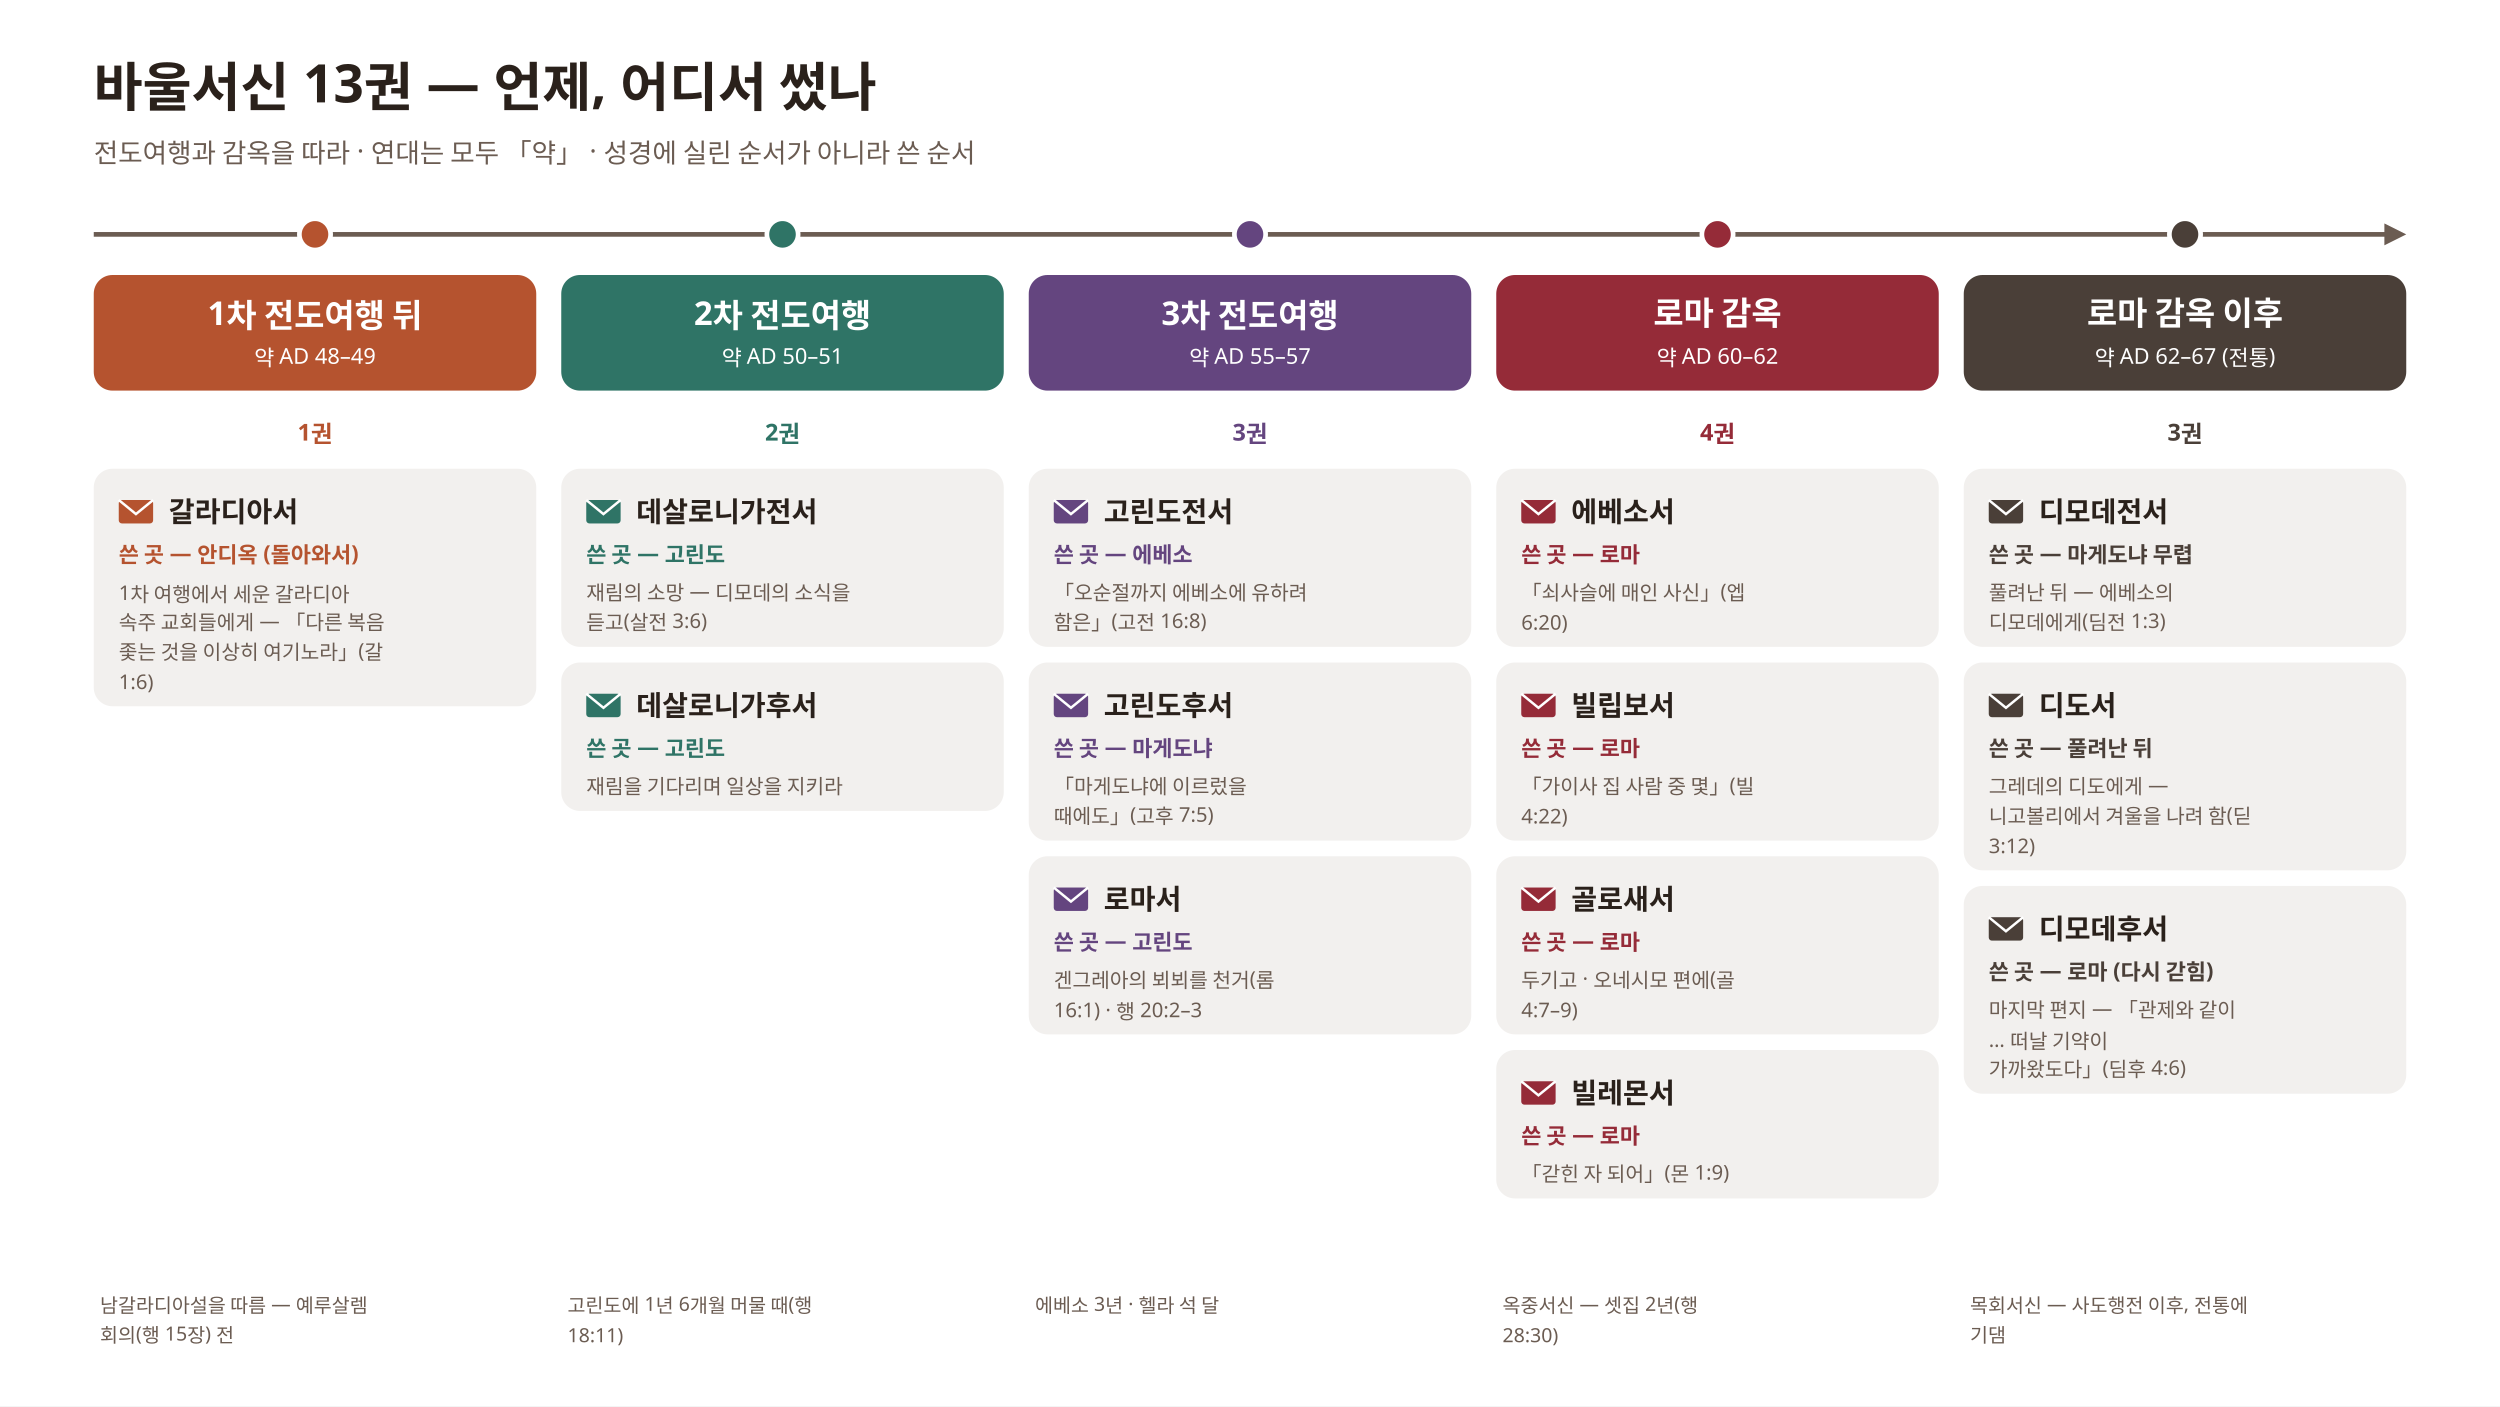
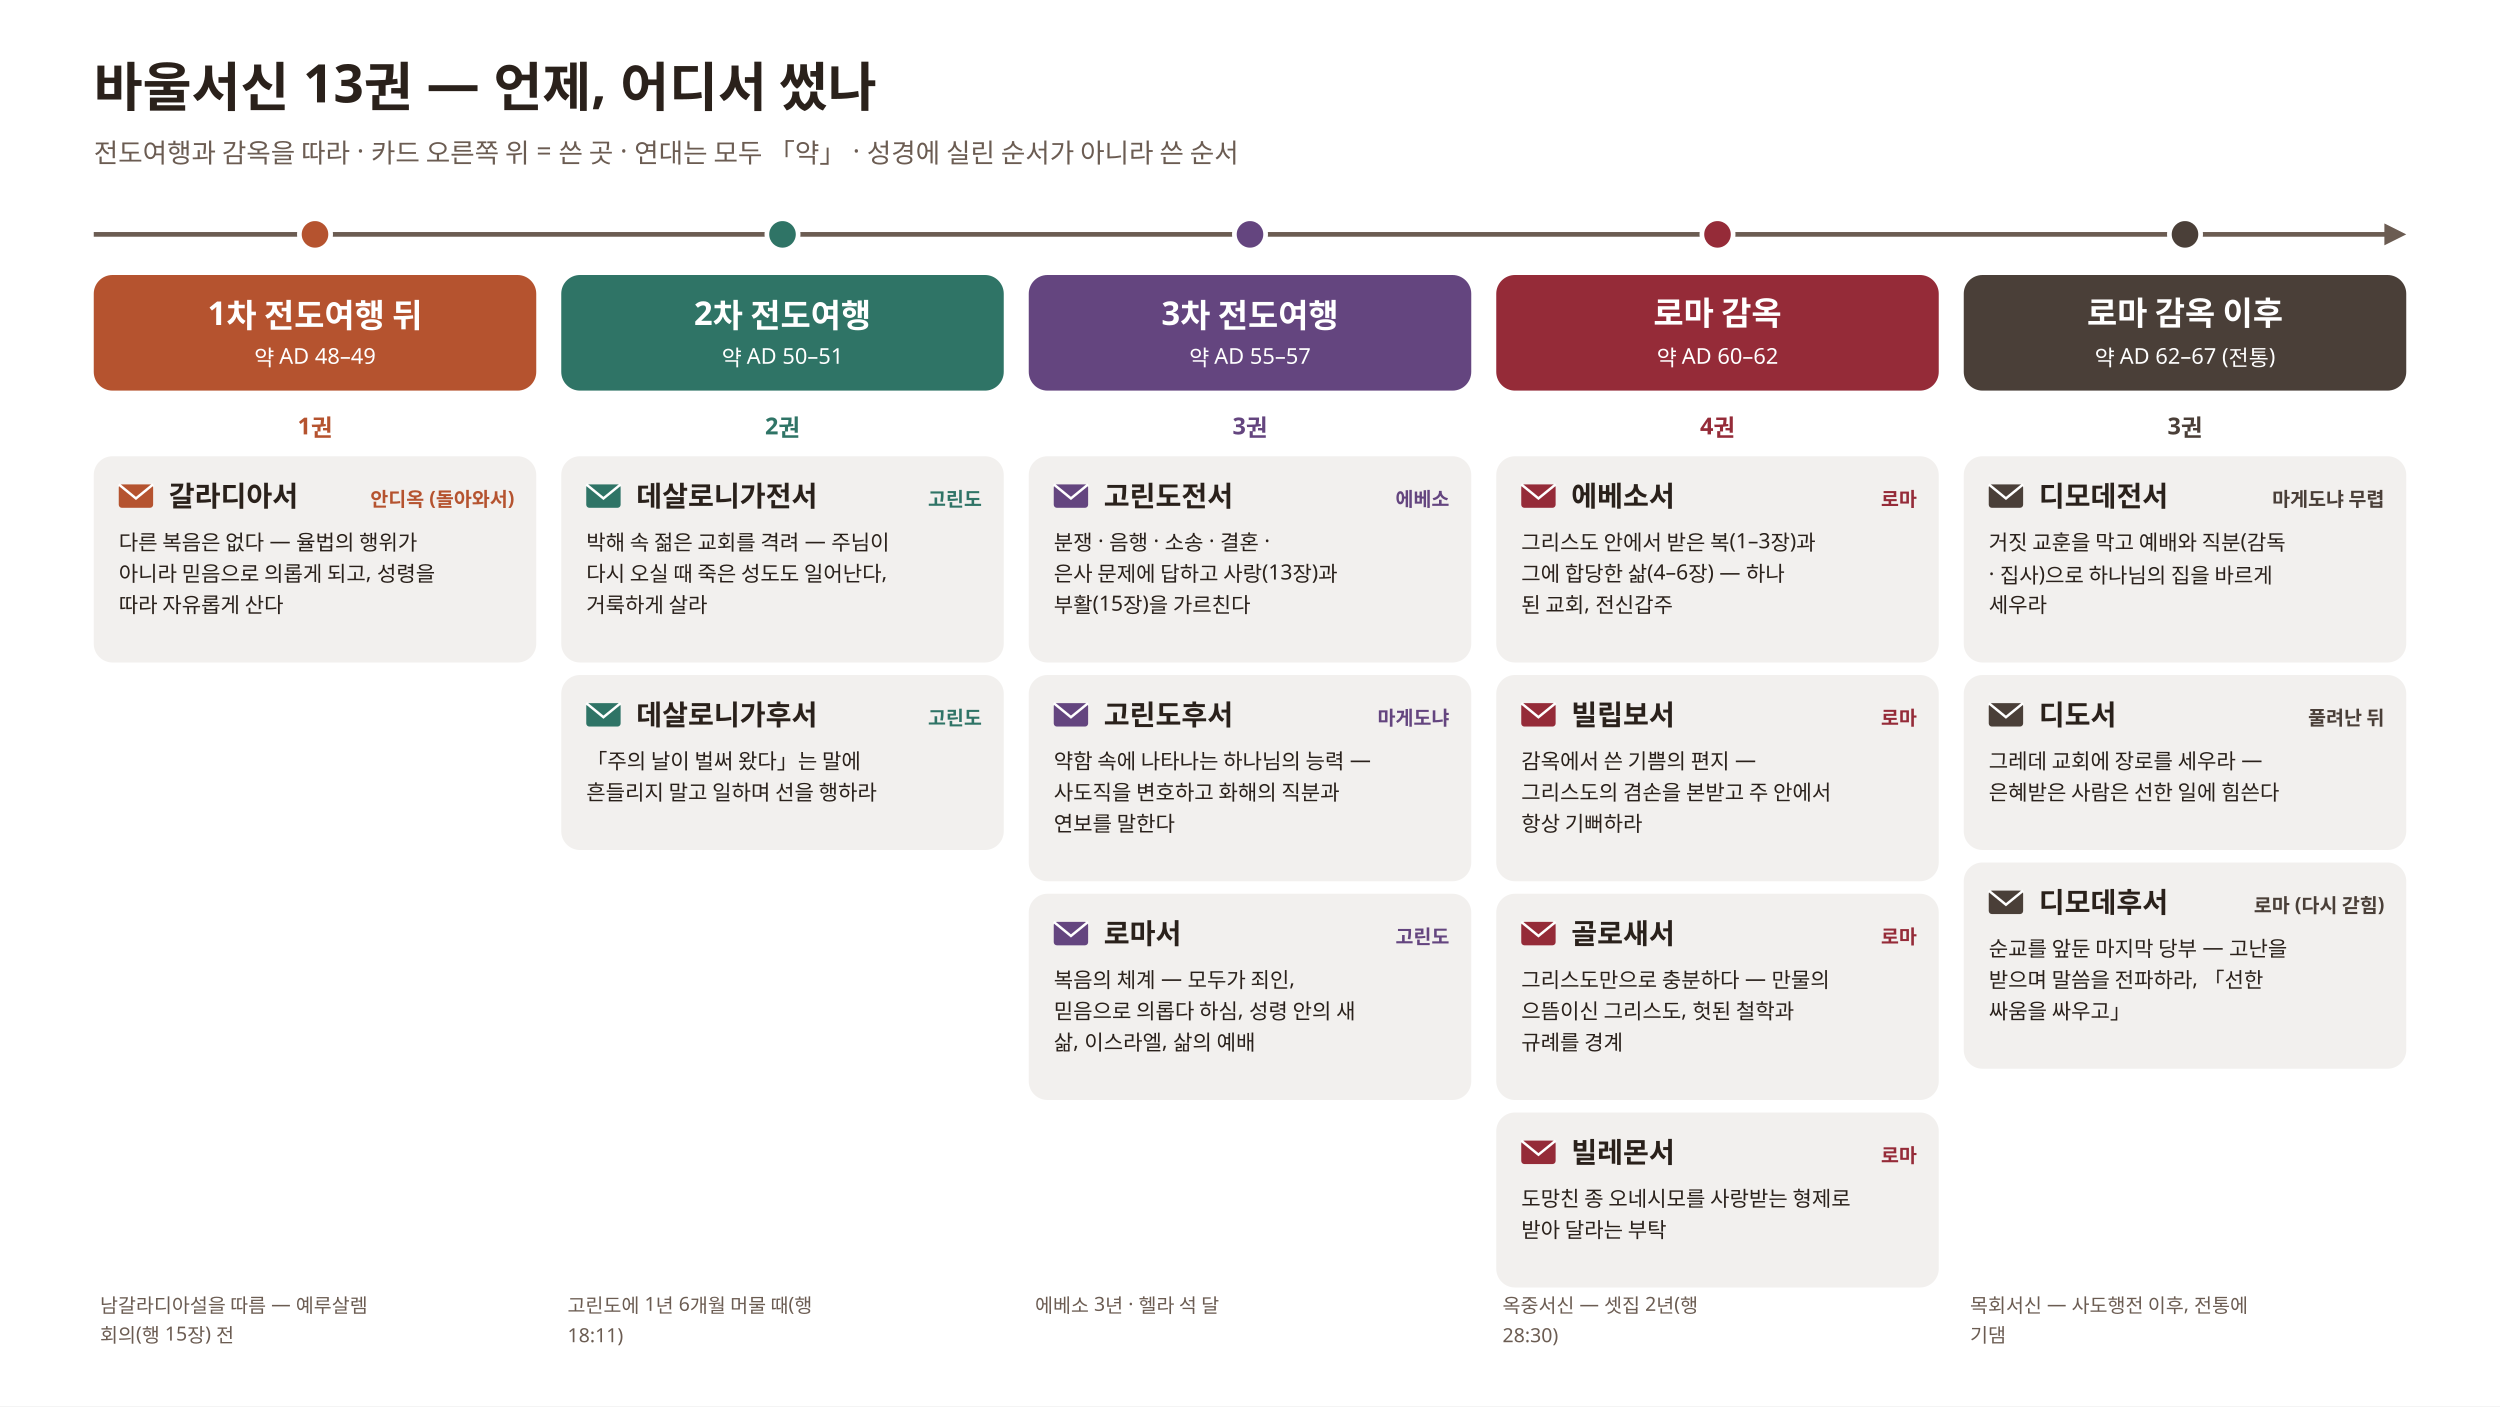
<svg xmlns="http://www.w3.org/2000/svg" width="1600" height="900" viewBox="0 0 1600 900" font-family="'Malgun Gothic','맑은 고딕','Noto Sans KR','WenQuanYi Zen Hei',sans-serif">
  <rect width="1600" height="900" fill="#FFFFFF" />
  <text x="60.0" y="68.0" font-size="34" fill="#2A211B" font-weight="700" text-anchor="start">바울서신 13권 — 언제, 어디서 썼나</text>
-   <text x="60.0" y="104.0" font-size="17" fill="#6B5C52" font-weight="400" text-anchor="start">전도여행과 감옥을 따라 · 연대는 모두 「약」 · 성경에 실린 순서가 아니라 쓴 순서</text>
+   <text x="60.0" y="104.0" font-size="17" fill="#6B5C52" font-weight="400" text-anchor="start">전도여행과 감옥을 따라 · 카드 오른쪽 위 = 쓴 곳 · 연대는 모두 「약」 · 성경에 실린 순서가 아니라 쓴 순서</text>
  <line x1="60" y1="150" x2="1528" y2="150" stroke="#6B5C52" stroke-width="3" />
  <path d="M1540,150 L1526,143 L1526,157 Z" fill="#6B5C52" />
  <circle cx="201.6" cy="150" r="10" fill="#B5532F" stroke="#FFFFFF" stroke-width="3" />
  <rect x="60.0" y="176" width="283.2" height="74" rx="12" fill="#B5532F" />
  <text x="201.6" y="208.0" font-size="21" fill="#FFFFFF" font-weight="700" text-anchor="middle">1차 전도여행 뒤</text>
  <text x="201.6" y="234.0" font-size="14" fill="#FFFFFF" font-weight="400" text-anchor="middle">약 AD 48–49</text>
-   <text x="201.6" y="282" font-size="15" fill="#B5532F" font-weight="700" text-anchor="middle">1권</text>
-   <rect x="60.0" y="300" width="283.2" height="152" rx="12" fill="#F2F0EE" />
-   <rect x="76.0" y="320" width="22" height="15" rx="2" fill="#B5532F" />
-   <path d="M76.0,320 L87.0,329 L98.0,320" fill="none" stroke="#FFFFFF" stroke-width="1.6" />
-   <text x="108.0" y="334.0" font-size="18" fill="#2A211B" font-weight="700" text-anchor="start">갈라디아서</text>
-   <text x="76.0" y="360.0" font-size="14" fill="#B5532F" font-weight="700" text-anchor="start">쓴 곳 — 안디옥 (돌아와서)</text>
-   <text x="76.0" y="384.0" font-size="13" fill="#6B5C52" font-weight="400" text-anchor="start">1차 여행에서 세운 갈라디아</text>
-   <text x="76.0" y="403.0" font-size="13" fill="#6B5C52" font-weight="400" text-anchor="start">속주 교회들에게 — 「다른 복음</text>
-   <text x="76.0" y="422.0" font-size="13" fill="#6B5C52" font-weight="400" text-anchor="start">좇는 것을 이상히 여기노라」(갈</text>
-   <text x="76.0" y="441.0" font-size="13" fill="#6B5C52" font-weight="400" text-anchor="start">1:6)</text>
+   <text x="201.6" y="278" font-size="15" fill="#B5532F" font-weight="700" text-anchor="middle">1권</text>
+   <rect x="60.0" y="292" width="283.2" height="132" rx="12" fill="#F2F0EE" />
+   <rect x="76.0" y="310" width="22" height="15" rx="2" fill="#B5532F" />
+   <path d="M76.0,310 L87.0,319 L98.0,310" fill="none" stroke="#FFFFFF" stroke-width="1.6" />
+   <text x="108.0" y="324.0" font-size="18" fill="#2A211B" font-weight="700" text-anchor="start">갈라디아서</text>
+   <text x="329.2" y="324.0" font-size="12.5" fill="#B5532F" font-weight="700" text-anchor="end">안디옥 (돌아와서)</text>
+   <text x="76.0" y="352.0" font-size="13.5" fill="#2A211B" font-weight="400" text-anchor="start">다른 복음은 없다 — 율법의 행위가</text>
+   <text x="76.0" y="372.0" font-size="13.5" fill="#2A211B" font-weight="400" text-anchor="start">아니라 믿음으로 의롭게 되고, 성령을</text>
+   <text x="76.0" y="392.0" font-size="13.5" fill="#2A211B" font-weight="400" text-anchor="start">따라 자유롭게 산다</text>
  <text x="64.0" y="840.0" font-size="12.5" fill="#6B5C52" font-weight="400" text-anchor="start">남갈라디아설을 따름 — 예루살렘</text>
  <text x="64.0" y="859.0" font-size="12.5" fill="#6B5C52" font-weight="400" text-anchor="start">회의(행 15장) 전</text>
  <circle cx="500.8" cy="150" r="10" fill="#2F7466" stroke="#FFFFFF" stroke-width="3" />
  <rect x="359.2" y="176" width="283.2" height="74" rx="12" fill="#2F7466" />
  <text x="500.8" y="208.0" font-size="21" fill="#FFFFFF" font-weight="700" text-anchor="middle">2차 전도여행</text>
  <text x="500.8" y="234.0" font-size="14" fill="#FFFFFF" font-weight="400" text-anchor="middle">약 AD 50–51</text>
-   <text x="500.8" y="282" font-size="15" fill="#2F7466" font-weight="700" text-anchor="middle">2권</text>
-   <rect x="359.2" y="300" width="283.2" height="114" rx="12" fill="#F2F0EE" />
-   <rect x="375.2" y="320" width="22" height="15" rx="2" fill="#2F7466" />
-   <path d="M375.2,320 L386.2,329 L397.2,320" fill="none" stroke="#FFFFFF" stroke-width="1.6" />
-   <text x="407.2" y="334.0" font-size="18" fill="#2A211B" font-weight="700" text-anchor="start">데살로니가전서</text>
-   <text x="375.2" y="360.0" font-size="14" fill="#2F7466" font-weight="700" text-anchor="start">쓴 곳 — 고린도</text>
-   <text x="375.2" y="384.0" font-size="13" fill="#6B5C52" font-weight="400" text-anchor="start">재림의 소망 — 디모데의 소식을</text>
-   <text x="375.2" y="403.0" font-size="13" fill="#6B5C52" font-weight="400" text-anchor="start">듣고(살전 3:6)</text>
-   <rect x="359.2" y="424" width="283.2" height="95" rx="12" fill="#F2F0EE" />
-   <rect x="375.2" y="444" width="22" height="15" rx="2" fill="#2F7466" />
-   <path d="M375.2,444 L386.2,453 L397.2,444" fill="none" stroke="#FFFFFF" stroke-width="1.6" />
-   <text x="407.2" y="458.0" font-size="18" fill="#2A211B" font-weight="700" text-anchor="start">데살로니가후서</text>
-   <text x="375.2" y="484.0" font-size="14" fill="#2F7466" font-weight="700" text-anchor="start">쓴 곳 — 고린도</text>
-   <text x="375.2" y="508.0" font-size="13" fill="#6B5C52" font-weight="400" text-anchor="start">재림을 기다리며 일상을 지키라</text>
+   <text x="500.8" y="278" font-size="15" fill="#2F7466" font-weight="700" text-anchor="middle">2권</text>
+   <rect x="359.2" y="292" width="283.2" height="132" rx="12" fill="#F2F0EE" />
+   <rect x="375.2" y="310" width="22" height="15" rx="2" fill="#2F7466" />
+   <path d="M375.2,310 L386.2,319 L397.2,310" fill="none" stroke="#FFFFFF" stroke-width="1.6" />
+   <text x="407.2" y="324.0" font-size="18" fill="#2A211B" font-weight="700" text-anchor="start">데살로니가전서</text>
+   <text x="628.4" y="324.0" font-size="12.5" fill="#2F7466" font-weight="700" text-anchor="end">고린도</text>
+   <text x="375.2" y="352.0" font-size="13.5" fill="#2A211B" font-weight="400" text-anchor="start">박해 속 젊은 교회를 격려 — 주님이</text>
+   <text x="375.2" y="372.0" font-size="13.5" fill="#2A211B" font-weight="400" text-anchor="start">다시 오실 때 죽은 성도도 일어난다,</text>
+   <text x="375.2" y="392.0" font-size="13.5" fill="#2A211B" font-weight="400" text-anchor="start">거룩하게 살라</text>
+   <rect x="359.2" y="432" width="283.2" height="112" rx="12" fill="#F2F0EE" />
+   <rect x="375.2" y="450" width="22" height="15" rx="2" fill="#2F7466" />
+   <path d="M375.2,450 L386.2,459 L397.2,450" fill="none" stroke="#FFFFFF" stroke-width="1.6" />
+   <text x="407.2" y="464.0" font-size="18" fill="#2A211B" font-weight="700" text-anchor="start">데살로니가후서</text>
+   <text x="628.4" y="464.0" font-size="12.5" fill="#2F7466" font-weight="700" text-anchor="end">고린도</text>
+   <text x="375.2" y="492.0" font-size="13.5" fill="#2A211B" font-weight="400" text-anchor="start">「주의 날이 벌써 왔다」는 말에</text>
+   <text x="375.2" y="512.0" font-size="13.5" fill="#2A211B" font-weight="400" text-anchor="start">흔들리지 말고 일하며 선을 행하라</text>
  <text x="363.2" y="840.0" font-size="12.5" fill="#6B5C52" font-weight="400" text-anchor="start">고린도에 1년 6개월 머물 때(행</text>
  <text x="363.2" y="859.0" font-size="12.5" fill="#6B5C52" font-weight="400" text-anchor="start">18:11)</text>
  <circle cx="800.0" cy="150" r="10" fill="#64457F" stroke="#FFFFFF" stroke-width="3" />
  <rect x="658.4" y="176" width="283.2" height="74" rx="12" fill="#64457F" />
  <text x="800.0" y="208.0" font-size="21" fill="#FFFFFF" font-weight="700" text-anchor="middle">3차 전도여행</text>
  <text x="800.0" y="234.0" font-size="14" fill="#FFFFFF" font-weight="400" text-anchor="middle">약 AD 55–57</text>
-   <text x="800.0" y="282" font-size="15" fill="#64457F" font-weight="700" text-anchor="middle">3권</text>
-   <rect x="658.4" y="300" width="283.2" height="114" rx="12" fill="#F2F0EE" />
-   <rect x="674.4" y="320" width="22" height="15" rx="2" fill="#64457F" />
-   <path d="M674.4,320 L685.4,329 L696.4,320" fill="none" stroke="#FFFFFF" stroke-width="1.6" />
-   <text x="706.4" y="334.0" font-size="18" fill="#2A211B" font-weight="700" text-anchor="start">고린도전서</text>
-   <text x="674.4" y="360.0" font-size="14" fill="#64457F" font-weight="700" text-anchor="start">쓴 곳 — 에베소</text>
-   <text x="674.4" y="384.0" font-size="13" fill="#6B5C52" font-weight="400" text-anchor="start">「오순절까지 에베소에 유하려</text>
-   <text x="674.4" y="403.0" font-size="13" fill="#6B5C52" font-weight="400" text-anchor="start">함은」(고전 16:8)</text>
-   <rect x="658.4" y="424" width="283.2" height="114" rx="12" fill="#F2F0EE" />
-   <rect x="674.4" y="444" width="22" height="15" rx="2" fill="#64457F" />
-   <path d="M674.4,444 L685.4,453 L696.4,444" fill="none" stroke="#FFFFFF" stroke-width="1.6" />
-   <text x="706.4" y="458.0" font-size="18" fill="#2A211B" font-weight="700" text-anchor="start">고린도후서</text>
-   <text x="674.4" y="484.0" font-size="14" fill="#64457F" font-weight="700" text-anchor="start">쓴 곳 — 마게도냐</text>
-   <text x="674.4" y="508.0" font-size="13" fill="#6B5C52" font-weight="400" text-anchor="start">「마게도냐에 이르렀을</text>
-   <text x="674.4" y="527.0" font-size="13" fill="#6B5C52" font-weight="400" text-anchor="start">때에도」(고후 7:5)</text>
-   <rect x="658.4" y="548" width="283.2" height="114" rx="12" fill="#F2F0EE" />
-   <rect x="674.4" y="568" width="22" height="15" rx="2" fill="#64457F" />
-   <path d="M674.4,568 L685.4,577 L696.4,568" fill="none" stroke="#FFFFFF" stroke-width="1.6" />
-   <text x="706.4" y="582.0" font-size="18" fill="#2A211B" font-weight="700" text-anchor="start">로마서</text>
-   <text x="674.4" y="608.0" font-size="14" fill="#64457F" font-weight="700" text-anchor="start">쓴 곳 — 고린도</text>
-   <text x="674.4" y="632.0" font-size="13" fill="#6B5C52" font-weight="400" text-anchor="start">겐그레아의 뵈뵈를 천거(롬</text>
-   <text x="674.4" y="651.0" font-size="13" fill="#6B5C52" font-weight="400" text-anchor="start">16:1) · 행 20:2–3</text>
+   <text x="800.0" y="278" font-size="15" fill="#64457F" font-weight="700" text-anchor="middle">3권</text>
+   <rect x="658.4" y="292" width="283.2" height="132" rx="12" fill="#F2F0EE" />
+   <rect x="674.4" y="310" width="22" height="15" rx="2" fill="#64457F" />
+   <path d="M674.4,310 L685.4,319 L696.4,310" fill="none" stroke="#FFFFFF" stroke-width="1.6" />
+   <text x="706.4" y="324.0" font-size="18" fill="#2A211B" font-weight="700" text-anchor="start">고린도전서</text>
+   <text x="927.6" y="324.0" font-size="12.5" fill="#64457F" font-weight="700" text-anchor="end">에베소</text>
+   <text x="674.4" y="352.0" font-size="13.5" fill="#2A211B" font-weight="400" text-anchor="start">분쟁 · 음행 · 소송 · 결혼 ·</text>
+   <text x="674.4" y="372.0" font-size="13.5" fill="#2A211B" font-weight="400" text-anchor="start">은사 문제에 답하고 사랑(13장)과</text>
+   <text x="674.4" y="392.0" font-size="13.5" fill="#2A211B" font-weight="400" text-anchor="start">부활(15장)을 가르친다</text>
+   <rect x="658.4" y="432" width="283.2" height="132" rx="12" fill="#F2F0EE" />
+   <rect x="674.4" y="450" width="22" height="15" rx="2" fill="#64457F" />
+   <path d="M674.4,450 L685.4,459 L696.4,450" fill="none" stroke="#FFFFFF" stroke-width="1.6" />
+   <text x="706.4" y="464.0" font-size="18" fill="#2A211B" font-weight="700" text-anchor="start">고린도후서</text>
+   <text x="927.6" y="464.0" font-size="12.5" fill="#64457F" font-weight="700" text-anchor="end">마게도냐</text>
+   <text x="674.4" y="492.0" font-size="13.5" fill="#2A211B" font-weight="400" text-anchor="start">약함 속에 나타나는 하나님의 능력 —</text>
+   <text x="674.4" y="512.0" font-size="13.5" fill="#2A211B" font-weight="400" text-anchor="start">사도직을 변호하고 화해의 직분과</text>
+   <text x="674.4" y="532.0" font-size="13.5" fill="#2A211B" font-weight="400" text-anchor="start">연보를 말한다</text>
+   <rect x="658.4" y="572" width="283.2" height="132" rx="12" fill="#F2F0EE" />
+   <rect x="674.4" y="590" width="22" height="15" rx="2" fill="#64457F" />
+   <path d="M674.4,590 L685.4,599 L696.4,590" fill="none" stroke="#FFFFFF" stroke-width="1.6" />
+   <text x="706.4" y="604.0" font-size="18" fill="#2A211B" font-weight="700" text-anchor="start">로마서</text>
+   <text x="927.6" y="604.0" font-size="12.5" fill="#64457F" font-weight="700" text-anchor="end">고린도</text>
+   <text x="674.4" y="632.0" font-size="13.5" fill="#2A211B" font-weight="400" text-anchor="start">복음의 체계 — 모두가 죄인,</text>
+   <text x="674.4" y="652.0" font-size="13.5" fill="#2A211B" font-weight="400" text-anchor="start">믿음으로 의롭다 하심, 성령 안의 새</text>
+   <text x="674.4" y="672.0" font-size="13.5" fill="#2A211B" font-weight="400" text-anchor="start">삶, 이스라엘, 삶의 예배</text>
  <text x="662.4" y="840.0" font-size="12.5" fill="#6B5C52" font-weight="400" text-anchor="start">에베소 3년 · 헬라 석 달</text>
  <circle cx="1099.2" cy="150" r="10" fill="#952B38" stroke="#FFFFFF" stroke-width="3" />
  <rect x="957.6" y="176" width="283.2" height="74" rx="12" fill="#952B38" />
  <text x="1099.2" y="208.0" font-size="21" fill="#FFFFFF" font-weight="700" text-anchor="middle">로마 감옥</text>
  <text x="1099.2" y="234.0" font-size="14" fill="#FFFFFF" font-weight="400" text-anchor="middle">약 AD 60–62</text>
-   <text x="1099.2" y="282" font-size="15" fill="#952B38" font-weight="700" text-anchor="middle">4권</text>
-   <rect x="957.6" y="300" width="283.2" height="114" rx="12" fill="#F2F0EE" />
-   <rect x="973.6" y="320" width="22" height="15" rx="2" fill="#952B38" />
-   <path d="M973.6,320 L984.6,329 L995.6,320" fill="none" stroke="#FFFFFF" stroke-width="1.6" />
-   <text x="1005.6" y="334.0" font-size="18" fill="#2A211B" font-weight="700" text-anchor="start">에베소서</text>
-   <text x="973.6" y="360.0" font-size="14" fill="#952B38" font-weight="700" text-anchor="start">쓴 곳 — 로마</text>
-   <text x="973.6" y="384.0" font-size="13" fill="#6B5C52" font-weight="400" text-anchor="start">「쇠사슬에 매인 사신」(엡</text>
-   <text x="973.6" y="403.0" font-size="13" fill="#6B5C52" font-weight="400" text-anchor="start">6:20)</text>
-   <rect x="957.6" y="424" width="283.2" height="114" rx="12" fill="#F2F0EE" />
-   <rect x="973.6" y="444" width="22" height="15" rx="2" fill="#952B38" />
-   <path d="M973.6,444 L984.6,453 L995.6,444" fill="none" stroke="#FFFFFF" stroke-width="1.6" />
-   <text x="1005.6" y="458.0" font-size="18" fill="#2A211B" font-weight="700" text-anchor="start">빌립보서</text>
-   <text x="973.6" y="484.0" font-size="14" fill="#952B38" font-weight="700" text-anchor="start">쓴 곳 — 로마</text>
-   <text x="973.6" y="508.0" font-size="13" fill="#6B5C52" font-weight="400" text-anchor="start">「가이사 집 사람 중 몇」(빌</text>
-   <text x="973.6" y="527.0" font-size="13" fill="#6B5C52" font-weight="400" text-anchor="start">4:22)</text>
-   <rect x="957.6" y="548" width="283.2" height="114" rx="12" fill="#F2F0EE" />
-   <rect x="973.6" y="568" width="22" height="15" rx="2" fill="#952B38" />
-   <path d="M973.6,568 L984.6,577 L995.6,568" fill="none" stroke="#FFFFFF" stroke-width="1.6" />
-   <text x="1005.6" y="582.0" font-size="18" fill="#2A211B" font-weight="700" text-anchor="start">골로새서</text>
-   <text x="973.6" y="608.0" font-size="14" fill="#952B38" font-weight="700" text-anchor="start">쓴 곳 — 로마</text>
-   <text x="973.6" y="632.0" font-size="13" fill="#6B5C52" font-weight="400" text-anchor="start">두기고 · 오네시모 편에(골</text>
-   <text x="973.6" y="651.0" font-size="13" fill="#6B5C52" font-weight="400" text-anchor="start">4:7–9)</text>
-   <rect x="957.6" y="672" width="283.2" height="95" rx="12" fill="#F2F0EE" />
-   <rect x="973.6" y="692" width="22" height="15" rx="2" fill="#952B38" />
-   <path d="M973.6,692 L984.6,701 L995.6,692" fill="none" stroke="#FFFFFF" stroke-width="1.6" />
-   <text x="1005.6" y="706.0" font-size="18" fill="#2A211B" font-weight="700" text-anchor="start">빌레몬서</text>
-   <text x="973.6" y="732.0" font-size="14" fill="#952B38" font-weight="700" text-anchor="start">쓴 곳 — 로마</text>
-   <text x="973.6" y="756.0" font-size="13" fill="#6B5C52" font-weight="400" text-anchor="start">「갇힌 자 되어」(몬 1:9)</text>
+   <text x="1099.2" y="278" font-size="15" fill="#952B38" font-weight="700" text-anchor="middle">4권</text>
+   <rect x="957.6" y="292" width="283.2" height="132" rx="12" fill="#F2F0EE" />
+   <rect x="973.6" y="310" width="22" height="15" rx="2" fill="#952B38" />
+   <path d="M973.6,310 L984.6,319 L995.6,310" fill="none" stroke="#FFFFFF" stroke-width="1.6" />
+   <text x="1005.6" y="324.0" font-size="18" fill="#2A211B" font-weight="700" text-anchor="start">에베소서</text>
+   <text x="1226.8" y="324.0" font-size="12.5" fill="#952B38" font-weight="700" text-anchor="end">로마</text>
+   <text x="973.6" y="352.0" font-size="13.5" fill="#2A211B" font-weight="400" text-anchor="start">그리스도 안에서 받은 복(1–3장)과</text>
+   <text x="973.6" y="372.0" font-size="13.5" fill="#2A211B" font-weight="400" text-anchor="start">그에 합당한 삶(4–6장) — 하나</text>
+   <text x="973.6" y="392.0" font-size="13.5" fill="#2A211B" font-weight="400" text-anchor="start">된 교회, 전신갑주</text>
+   <rect x="957.6" y="432" width="283.2" height="132" rx="12" fill="#F2F0EE" />
+   <rect x="973.6" y="450" width="22" height="15" rx="2" fill="#952B38" />
+   <path d="M973.6,450 L984.6,459 L995.6,450" fill="none" stroke="#FFFFFF" stroke-width="1.6" />
+   <text x="1005.6" y="464.0" font-size="18" fill="#2A211B" font-weight="700" text-anchor="start">빌립보서</text>
+   <text x="1226.8" y="464.0" font-size="12.5" fill="#952B38" font-weight="700" text-anchor="end">로마</text>
+   <text x="973.6" y="492.0" font-size="13.5" fill="#2A211B" font-weight="400" text-anchor="start">감옥에서 쓴 기쁨의 편지 —</text>
+   <text x="973.6" y="512.0" font-size="13.5" fill="#2A211B" font-weight="400" text-anchor="start">그리스도의 겸손을 본받고 주 안에서</text>
+   <text x="973.6" y="532.0" font-size="13.5" fill="#2A211B" font-weight="400" text-anchor="start">항상 기뻐하라</text>
+   <rect x="957.6" y="572" width="283.2" height="132" rx="12" fill="#F2F0EE" />
+   <rect x="973.6" y="590" width="22" height="15" rx="2" fill="#952B38" />
+   <path d="M973.6,590 L984.6,599 L995.6,590" fill="none" stroke="#FFFFFF" stroke-width="1.6" />
+   <text x="1005.6" y="604.0" font-size="18" fill="#2A211B" font-weight="700" text-anchor="start">골로새서</text>
+   <text x="1226.8" y="604.0" font-size="12.5" fill="#952B38" font-weight="700" text-anchor="end">로마</text>
+   <text x="973.6" y="632.0" font-size="13.5" fill="#2A211B" font-weight="400" text-anchor="start">그리스도만으로 충분하다 — 만물의</text>
+   <text x="973.6" y="652.0" font-size="13.5" fill="#2A211B" font-weight="400" text-anchor="start">으뜸이신 그리스도, 헛된 철학과</text>
+   <text x="973.6" y="672.0" font-size="13.5" fill="#2A211B" font-weight="400" text-anchor="start">규례를 경계</text>
+   <rect x="957.6" y="712" width="283.2" height="112" rx="12" fill="#F2F0EE" />
+   <rect x="973.6" y="730" width="22" height="15" rx="2" fill="#952B38" />
+   <path d="M973.6,730 L984.6,739 L995.6,730" fill="none" stroke="#FFFFFF" stroke-width="1.6" />
+   <text x="1005.6" y="744.0" font-size="18" fill="#2A211B" font-weight="700" text-anchor="start">빌레몬서</text>
+   <text x="1226.8" y="744.0" font-size="12.5" fill="#952B38" font-weight="700" text-anchor="end">로마</text>
+   <text x="973.6" y="772.0" font-size="13.5" fill="#2A211B" font-weight="400" text-anchor="start">도망친 종 오네시모를 사랑받는 형제로</text>
+   <text x="973.6" y="792.0" font-size="13.5" fill="#2A211B" font-weight="400" text-anchor="start">받아 달라는 부탁</text>
  <text x="961.6" y="840.0" font-size="12.5" fill="#6B5C52" font-weight="400" text-anchor="start">옥중서신 — 셋집 2년(행</text>
  <text x="961.6" y="859.0" font-size="12.5" fill="#6B5C52" font-weight="400" text-anchor="start">28:30)</text>
  <circle cx="1398.4" cy="150" r="10" fill="#4A3F38" stroke="#FFFFFF" stroke-width="3" />
  <rect x="1256.8" y="176" width="283.2" height="74" rx="12" fill="#4A3F38" />
  <text x="1398.4" y="208.0" font-size="21" fill="#FFFFFF" font-weight="700" text-anchor="middle">로마 감옥 이후</text>
  <text x="1398.4" y="234.0" font-size="14" fill="#FFFFFF" font-weight="400" text-anchor="middle">약 AD 62–67 (전통)</text>
-   <text x="1398.4" y="282" font-size="15" fill="#4A3F38" font-weight="700" text-anchor="middle">3권</text>
-   <rect x="1256.8" y="300" width="283.2" height="114" rx="12" fill="#F2F0EE" />
-   <rect x="1272.8" y="320" width="22" height="15" rx="2" fill="#4A3F38" />
-   <path d="M1272.8,320 L1283.8,329 L1294.8,320" fill="none" stroke="#FFFFFF" stroke-width="1.6" />
-   <text x="1304.8" y="334.0" font-size="18" fill="#2A211B" font-weight="700" text-anchor="start">디모데전서</text>
-   <text x="1272.8" y="360.0" font-size="14" fill="#4A3F38" font-weight="700" text-anchor="start">쓴 곳 — 마게도냐 무렵</text>
-   <text x="1272.8" y="384.0" font-size="13" fill="#6B5C52" font-weight="400" text-anchor="start">풀려난 뒤 — 에베소의</text>
-   <text x="1272.8" y="403.0" font-size="13" fill="#6B5C52" font-weight="400" text-anchor="start">디모데에게(딤전 1:3)</text>
-   <rect x="1256.8" y="424" width="283.2" height="133" rx="12" fill="#F2F0EE" />
-   <rect x="1272.8" y="444" width="22" height="15" rx="2" fill="#4A3F38" />
-   <path d="M1272.8,444 L1283.8,453 L1294.8,444" fill="none" stroke="#FFFFFF" stroke-width="1.6" />
-   <text x="1304.8" y="458.0" font-size="18" fill="#2A211B" font-weight="700" text-anchor="start">디도서</text>
-   <text x="1272.8" y="484.0" font-size="14" fill="#4A3F38" font-weight="700" text-anchor="start">쓴 곳 — 풀려난 뒤</text>
-   <text x="1272.8" y="508.0" font-size="13" fill="#6B5C52" font-weight="400" text-anchor="start">그레데의 디도에게 —</text>
-   <text x="1272.8" y="527.0" font-size="13" fill="#6B5C52" font-weight="400" text-anchor="start">니고볼리에서 겨울을 나려 함(딛</text>
-   <text x="1272.8" y="546.0" font-size="13" fill="#6B5C52" font-weight="400" text-anchor="start">3:12)</text>
-   <rect x="1256.8" y="567" width="283.2" height="133" rx="12" fill="#F2F0EE" />
-   <rect x="1272.8" y="587" width="22" height="15" rx="2" fill="#4A3F38" />
-   <path d="M1272.8,587 L1283.8,596 L1294.8,587" fill="none" stroke="#FFFFFF" stroke-width="1.6" />
-   <text x="1304.8" y="601.0" font-size="18" fill="#2A211B" font-weight="700" text-anchor="start">디모데후서</text>
-   <text x="1272.8" y="627.0" font-size="14" fill="#4A3F38" font-weight="700" text-anchor="start">쓴 곳 — 로마 (다시 갇힘)</text>
-   <text x="1272.8" y="651.0" font-size="13" fill="#6B5C52" font-weight="400" text-anchor="start">마지막 편지 — 「관제와 같이</text>
-   <text x="1272.8" y="670.0" font-size="13" fill="#6B5C52" font-weight="400" text-anchor="start">… 떠날 기약이</text>
-   <text x="1272.8" y="689.0" font-size="13" fill="#6B5C52" font-weight="400" text-anchor="start">가까왔도다」(딤후 4:6)</text>
+   <text x="1398.4" y="278" font-size="15" fill="#4A3F38" font-weight="700" text-anchor="middle">3권</text>
+   <rect x="1256.8" y="292" width="283.2" height="132" rx="12" fill="#F2F0EE" />
+   <rect x="1272.8" y="310" width="22" height="15" rx="2" fill="#4A3F38" />
+   <path d="M1272.8,310 L1283.8,319 L1294.8,310" fill="none" stroke="#FFFFFF" stroke-width="1.6" />
+   <text x="1304.8" y="324.0" font-size="18" fill="#2A211B" font-weight="700" text-anchor="start">디모데전서</text>
+   <text x="1526.0" y="324.0" font-size="12.5" fill="#4A3F38" font-weight="700" text-anchor="end">마게도냐 무렵</text>
+   <text x="1272.8" y="352.0" font-size="13.5" fill="#2A211B" font-weight="400" text-anchor="start">거짓 교훈을 막고 예배와 직분(감독</text>
+   <text x="1272.8" y="372.0" font-size="13.5" fill="#2A211B" font-weight="400" text-anchor="start">· 집사)으로 하나님의 집을 바르게</text>
+   <text x="1272.8" y="392.0" font-size="13.5" fill="#2A211B" font-weight="400" text-anchor="start">세우라</text>
+   <rect x="1256.8" y="432" width="283.2" height="112" rx="12" fill="#F2F0EE" />
+   <rect x="1272.8" y="450" width="22" height="15" rx="2" fill="#4A3F38" />
+   <path d="M1272.8,450 L1283.8,459 L1294.8,450" fill="none" stroke="#FFFFFF" stroke-width="1.6" />
+   <text x="1304.8" y="464.0" font-size="18" fill="#2A211B" font-weight="700" text-anchor="start">디도서</text>
+   <text x="1526.0" y="464.0" font-size="12.5" fill="#4A3F38" font-weight="700" text-anchor="end">풀려난 뒤</text>
+   <text x="1272.8" y="492.0" font-size="13.5" fill="#2A211B" font-weight="400" text-anchor="start">그레데 교회에 장로를 세우라 —</text>
+   <text x="1272.8" y="512.0" font-size="13.5" fill="#2A211B" font-weight="400" text-anchor="start">은혜받은 사람은 선한 일에 힘쓴다</text>
+   <rect x="1256.8" y="552" width="283.2" height="132" rx="12" fill="#F2F0EE" />
+   <rect x="1272.8" y="570" width="22" height="15" rx="2" fill="#4A3F38" />
+   <path d="M1272.8,570 L1283.8,579 L1294.8,570" fill="none" stroke="#FFFFFF" stroke-width="1.6" />
+   <text x="1304.8" y="584.0" font-size="18" fill="#2A211B" font-weight="700" text-anchor="start">디모데후서</text>
+   <text x="1526.0" y="584.0" font-size="12.5" fill="#4A3F38" font-weight="700" text-anchor="end">로마 (다시 갇힘)</text>
+   <text x="1272.8" y="612.0" font-size="13.5" fill="#2A211B" font-weight="400" text-anchor="start">순교를 앞둔 마지막 당부 — 고난을</text>
+   <text x="1272.8" y="632.0" font-size="13.5" fill="#2A211B" font-weight="400" text-anchor="start">받으며 말씀을 전파하라, 「선한</text>
+   <text x="1272.8" y="652.0" font-size="13.5" fill="#2A211B" font-weight="400" text-anchor="start">싸움을 싸우고」</text>
  <text x="1260.8" y="840.0" font-size="12.5" fill="#6B5C52" font-weight="400" text-anchor="start">목회서신 — 사도행전 이후, 전통에</text>
  <text x="1260.8" y="859.0" font-size="12.5" fill="#6B5C52" font-weight="400" text-anchor="start">기댐</text>
</svg>
